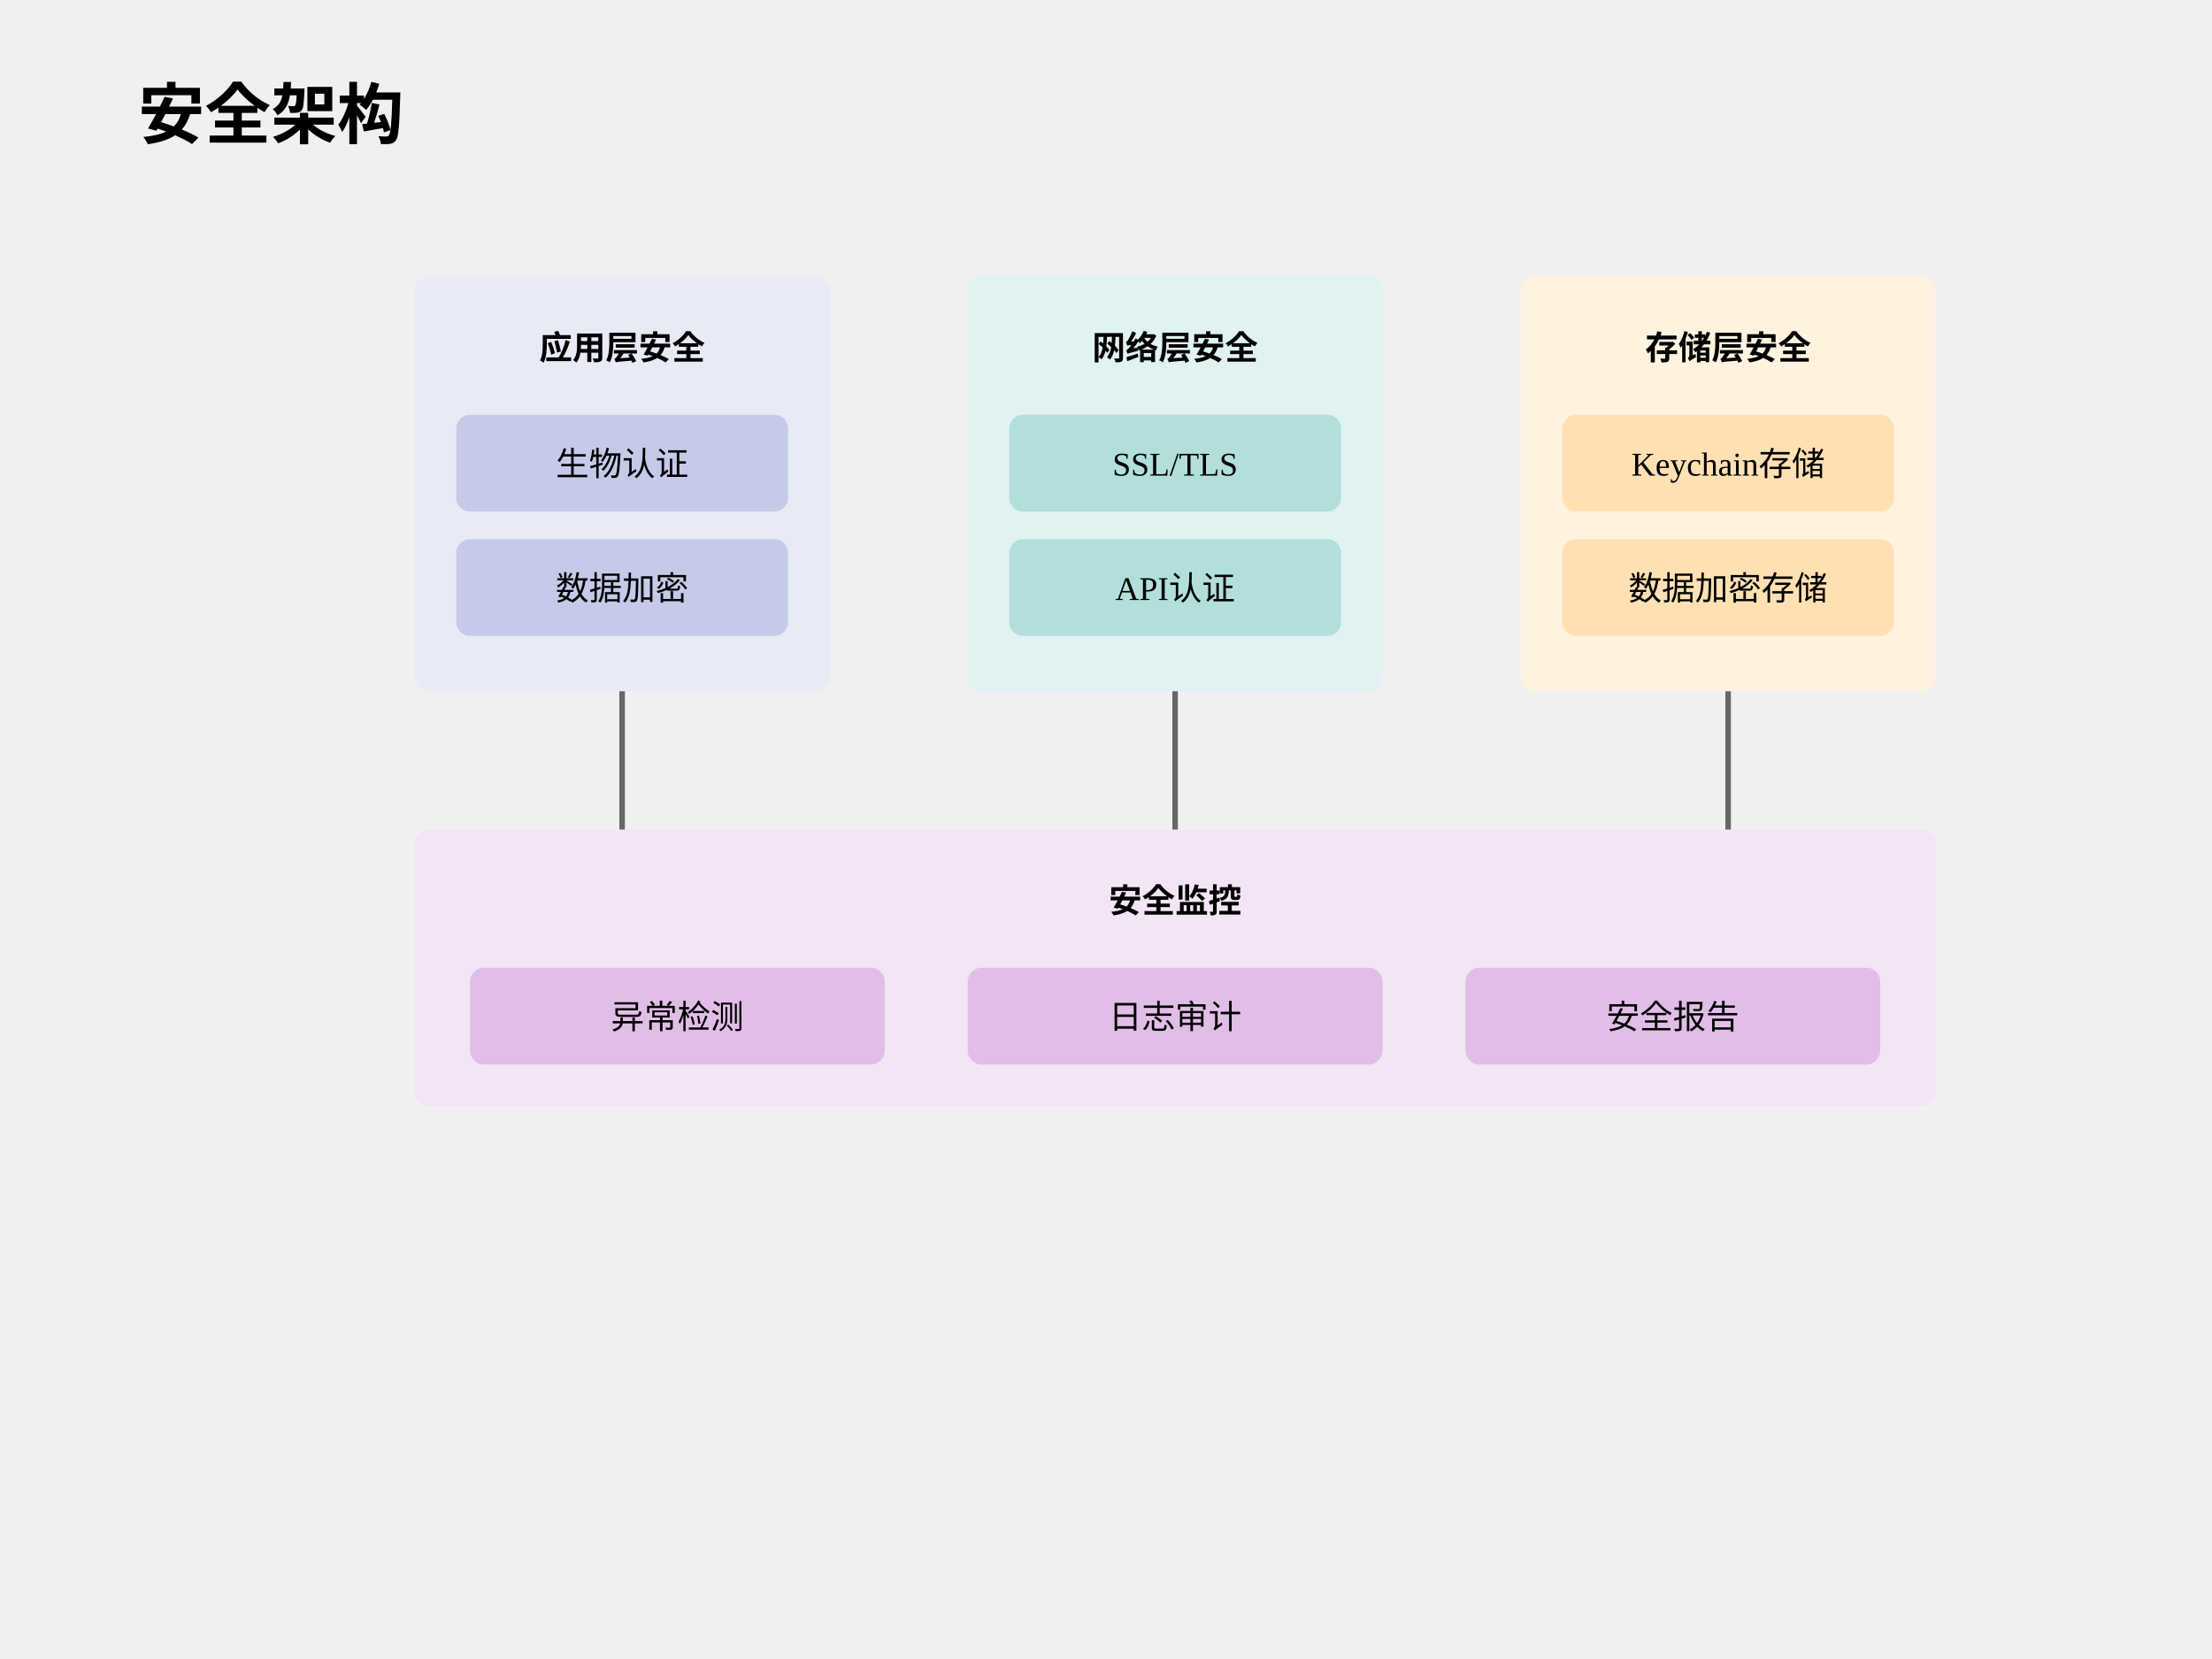
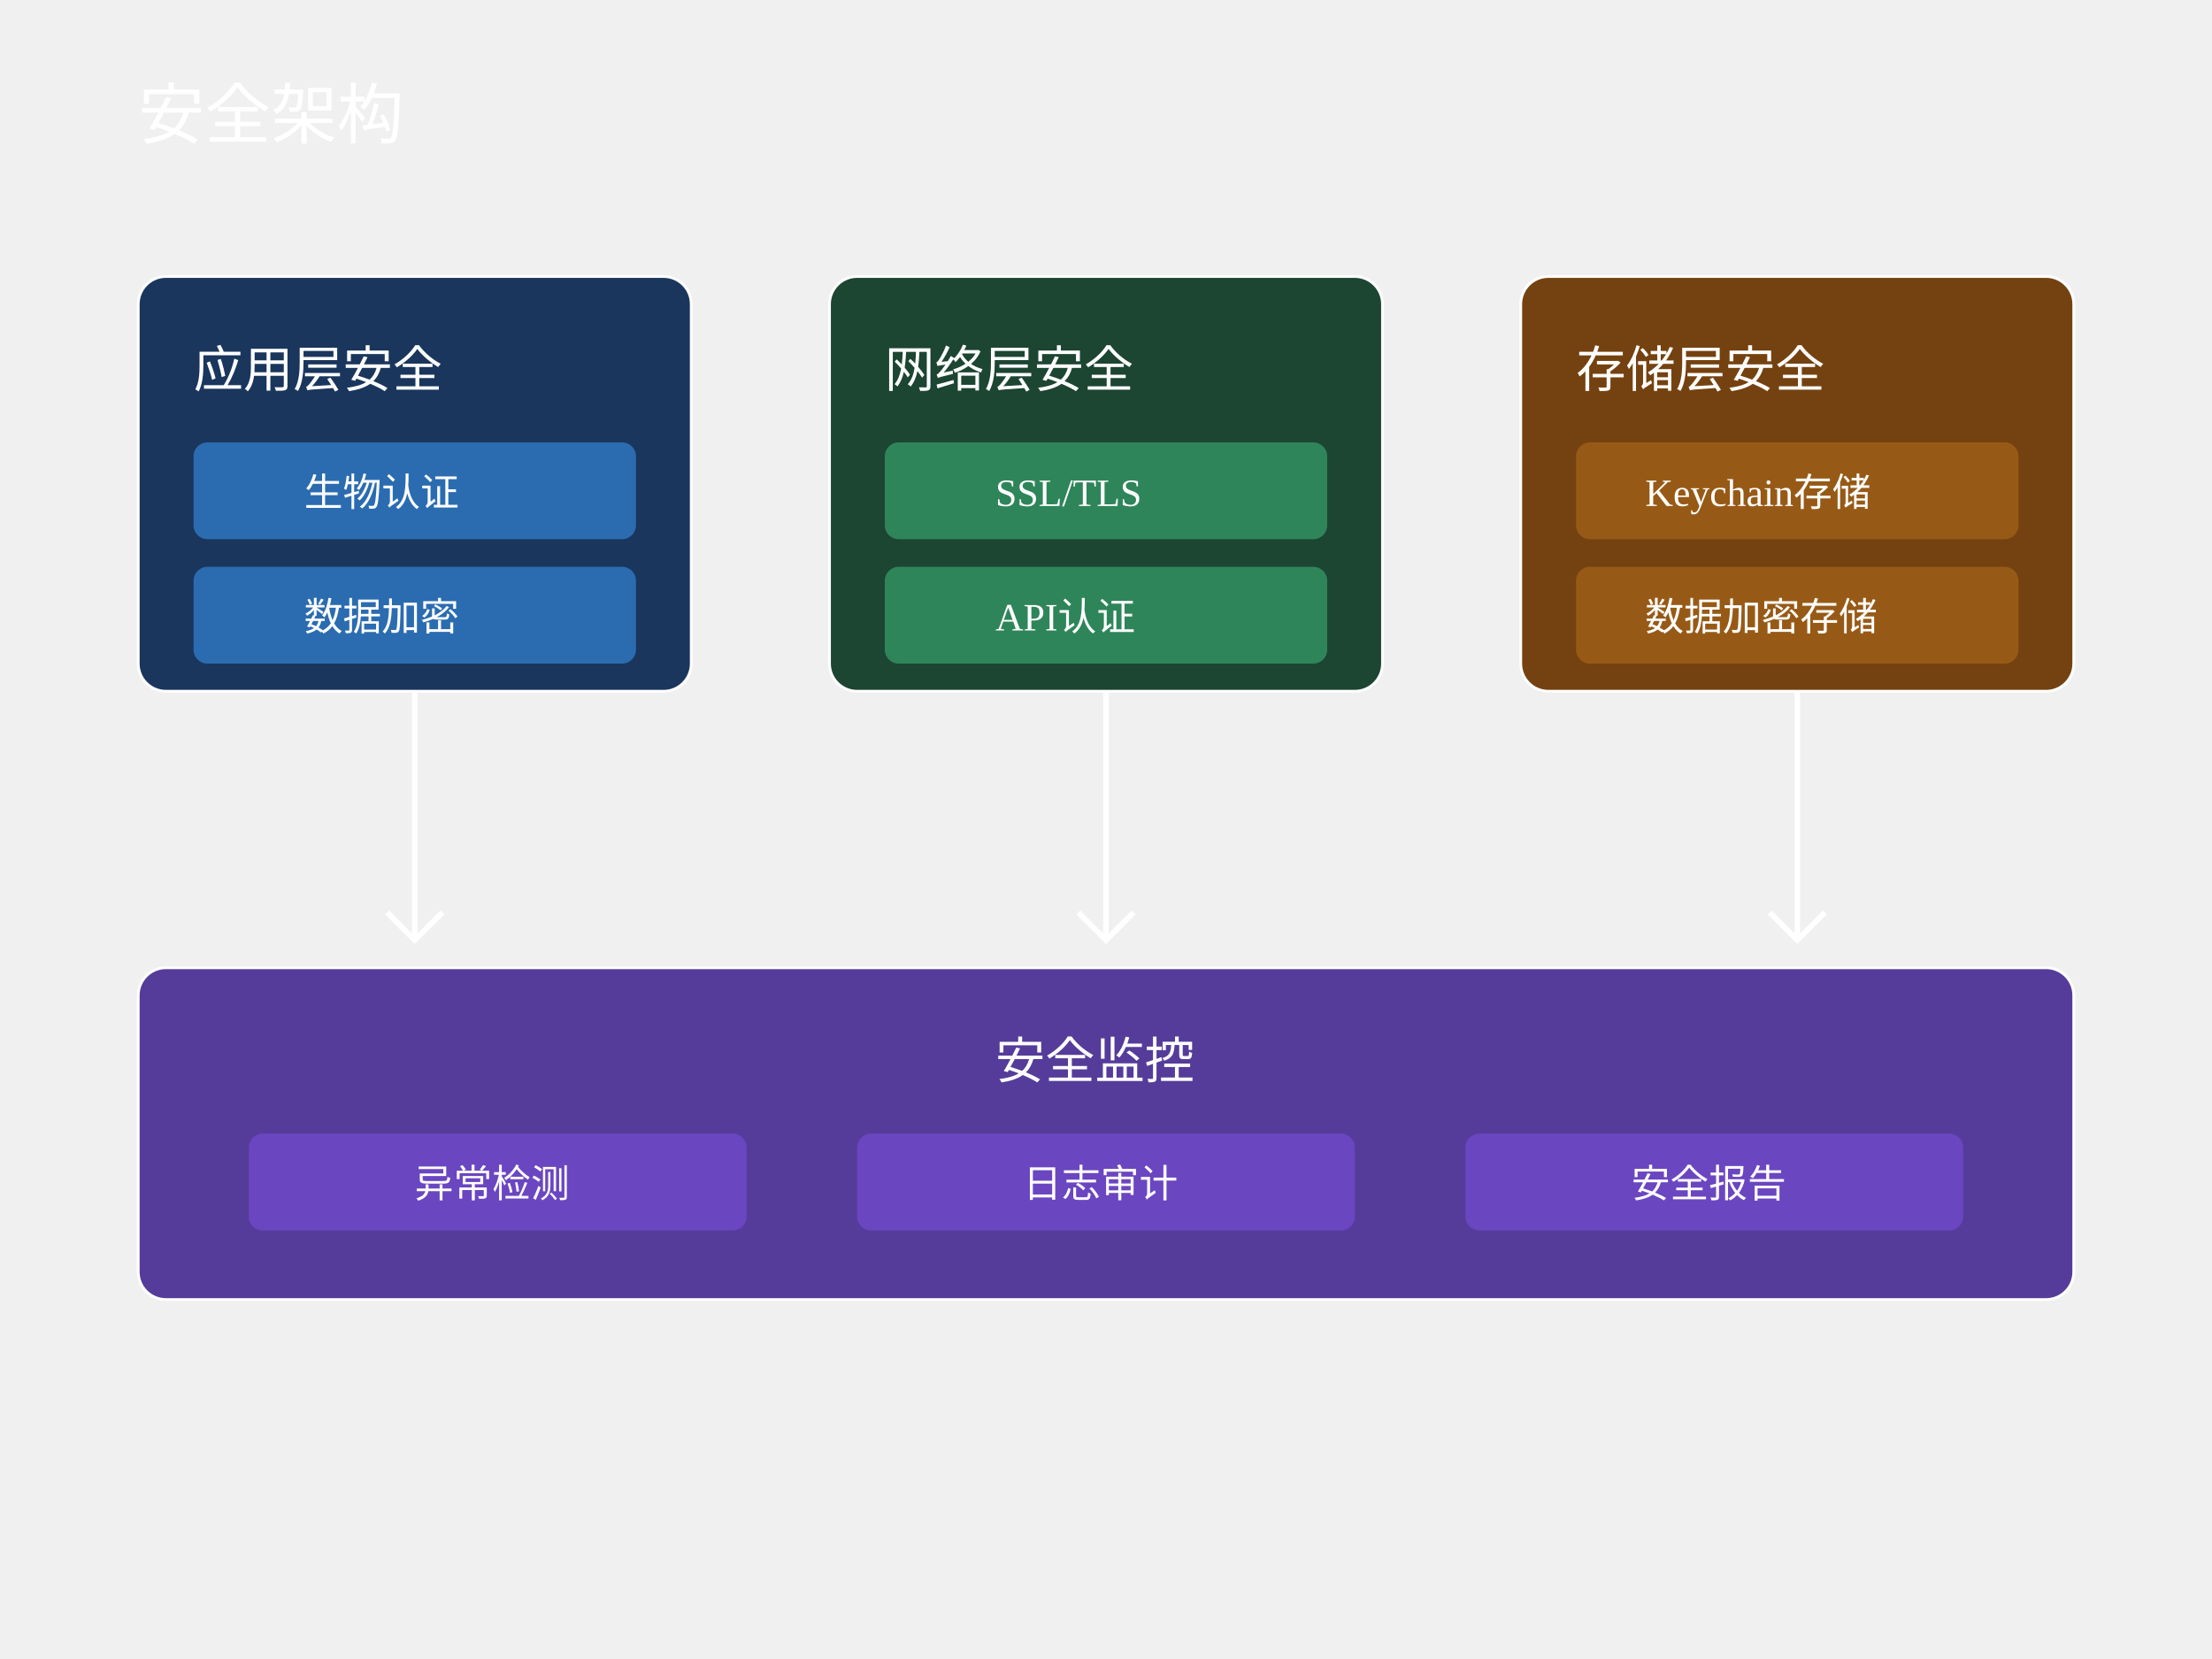
<svg xmlns="http://www.w3.org/2000/svg" width="800" height="600">
-   <text x="50" y="50" font-size="24" font-weight="bold">安全架构</text>
-   <g transform="translate(150,100)">
-     <g transform="translate(0,0)">
-       <rect width="150" height="150" fill="#E8EAF6" rx="5" />
-       <text x="75" y="30" text-anchor="middle" font-weight="bold">应用层安全</text>
-       <rect x="15" y="50" width="120" height="35" fill="#C5CAE9" rx="5" />
-       <text x="75" y="72" text-anchor="middle">生物认证</text>
-       <rect x="15" y="95" width="120" height="35" fill="#C5CAE9" rx="5" />
-       <text x="75" y="117" text-anchor="middle">数据加密</text>
-     </g>
-     <g transform="translate(200,0)">
-       <rect width="150" height="150" fill="#E0F2F1" rx="5" />
-       <text x="75" y="30" text-anchor="middle" font-weight="bold">网络层安全</text>
-       <rect x="15" y="50" width="120" height="35" fill="#B2DFDB" rx="5" />
-       <text x="75" y="72" text-anchor="middle">SSL/TLS</text>
-       <rect x="15" y="95" width="120" height="35" fill="#B2DFDB" rx="5" />
-       <text x="75" y="117" text-anchor="middle">API认证</text>
-     </g>
-     <g transform="translate(400,0)">
-       <rect width="150" height="150" fill="#FFF3E0" rx="5" />
-       <text x="75" y="30" text-anchor="middle" font-weight="bold">存储层安全</text>
-       <rect x="15" y="50" width="120" height="35" fill="#FFE0B2" rx="5" />
-       <text x="75" y="72" text-anchor="middle">Keychain存储</text>
-       <rect x="15" y="95" width="120" height="35" fill="#FFE0B2" rx="5" />
-       <text x="75" y="117" text-anchor="middle">数据加密存储</text>
-     </g>
-     <g transform="translate(0,200)">
-       <rect width="550" height="100" fill="#F3E5F5" rx="5" />
-       <text x="275" y="30" text-anchor="middle" font-weight="bold">安全监控</text>
-       <rect x="20" y="50" width="150" height="35" fill="#E1BEE7" rx="5" />
-       <text x="95" y="72" text-anchor="middle">异常检测</text>
-       <rect x="200" y="50" width="150" height="35" fill="#E1BEE7" rx="5" />
-       <text x="275" y="72" text-anchor="middle">日志审计</text>
-       <rect x="380" y="50" width="150" height="35" fill="#E1BEE7" rx="5" />
-       <text x="455" y="72" text-anchor="middle">安全报告</text>
-     </g>
-     <g stroke="#666" stroke-width="2">
-       <line x1="75" y1="150" x2="75" y2="200" />
-       <line x1="275" y1="150" x2="275" y2="200" />
-       <line x1="475" y1="150" x2="475" y2="200" />
-     </g>
+   <style>
+         @media (prefers-color-scheme: dark) {
+             .text { fill: #ffffff; }
+             .box-border { stroke: #ffffff; }
+         }
+     </style>
+   <text x="50" y="50" font-size="24" fill="#ffffff" class="text">安全架构</text>
+   <g transform="translate(50,100)">
+     <rect width="200" height="150" fill="#1a365d" rx="10" class="box-border" stroke="#ffffff" stroke-width="1" />
+     <text x="20" y="40" font-size="18" fill="#ffffff" class="text">应用层安全</text>
+     <rect x="20" y="60" width="160" height="35" fill="#2b6cb0" rx="5" />
+     <text x="60" y="83" font-size="14" fill="#ffffff" class="text">生物认证</text>
+     <rect x="20" y="105" width="160" height="35" fill="#2b6cb0" rx="5" />
+     <text x="60" y="128" font-size="14" fill="#ffffff" class="text">数据加密</text>
+   </g>
+   <g transform="translate(300,100)">
+     <rect width="200" height="150" fill="#1c4532" rx="10" class="box-border" stroke="#ffffff" stroke-width="1" />
+     <text x="20" y="40" font-size="18" fill="#ffffff" class="text">网络层安全</text>
+     <rect x="20" y="60" width="160" height="35" fill="#2f855a" rx="5" />
+     <text x="60" y="83" font-size="14" fill="#ffffff" class="text">SSL/TLS</text>
+     <rect x="20" y="105" width="160" height="35" fill="#2f855a" rx="5" />
+     <text x="60" y="128" font-size="14" fill="#ffffff" class="text">API认证</text>
+   </g>
+   <g transform="translate(550,100)">
+     <rect width="200" height="150" fill="#744210" rx="10" class="box-border" stroke="#ffffff" stroke-width="1" />
+     <text x="20" y="40" font-size="18" fill="#ffffff" class="text">存储层安全</text>
+     <rect x="20" y="60" width="160" height="35" fill="#975a16" rx="5" />
+     <text x="45" y="83" font-size="14" fill="#ffffff" class="text">Keychain存储</text>
+     <rect x="20" y="105" width="160" height="35" fill="#975a16" rx="5" />
+     <text x="45" y="128" font-size="14" fill="#ffffff" class="text">数据加密存储</text>
+   </g>
+   <g transform="translate(50,350)">
+     <rect width="700" height="120" fill="#553c9a" rx="10" class="box-border" stroke="#ffffff" stroke-width="1" />
+     <text x="310" y="40" font-size="18" fill="#ffffff" class="text">安全监控</text>
+     <rect x="40" y="60" width="180" height="35" fill="#6b46c1" rx="5" />
+     <text x="100" y="83" font-size="14" fill="#ffffff" class="text">异常检测</text>
+     <rect x="260" y="60" width="180" height="35" fill="#6b46c1" rx="5" />
+     <text x="320" y="83" font-size="14" fill="#ffffff" class="text">日志审计</text>
+     <rect x="480" y="60" width="180" height="35" fill="#6b46c1" rx="5" />
+     <text x="540" y="83" font-size="14" fill="#ffffff" class="text">安全报告</text>
+   </g>
+   <g stroke="#ffffff" stroke-width="2" fill="none">
+     <path d="M150,250 L150,340 M140,330 L150,340 L160,330" />
+     <path d="M400,250 L400,340 M390,330 L400,340 L410,330" />
+     <path d="M650,250 L650,340 M640,330 L650,340 L660,330" />
  </g>
</svg>
